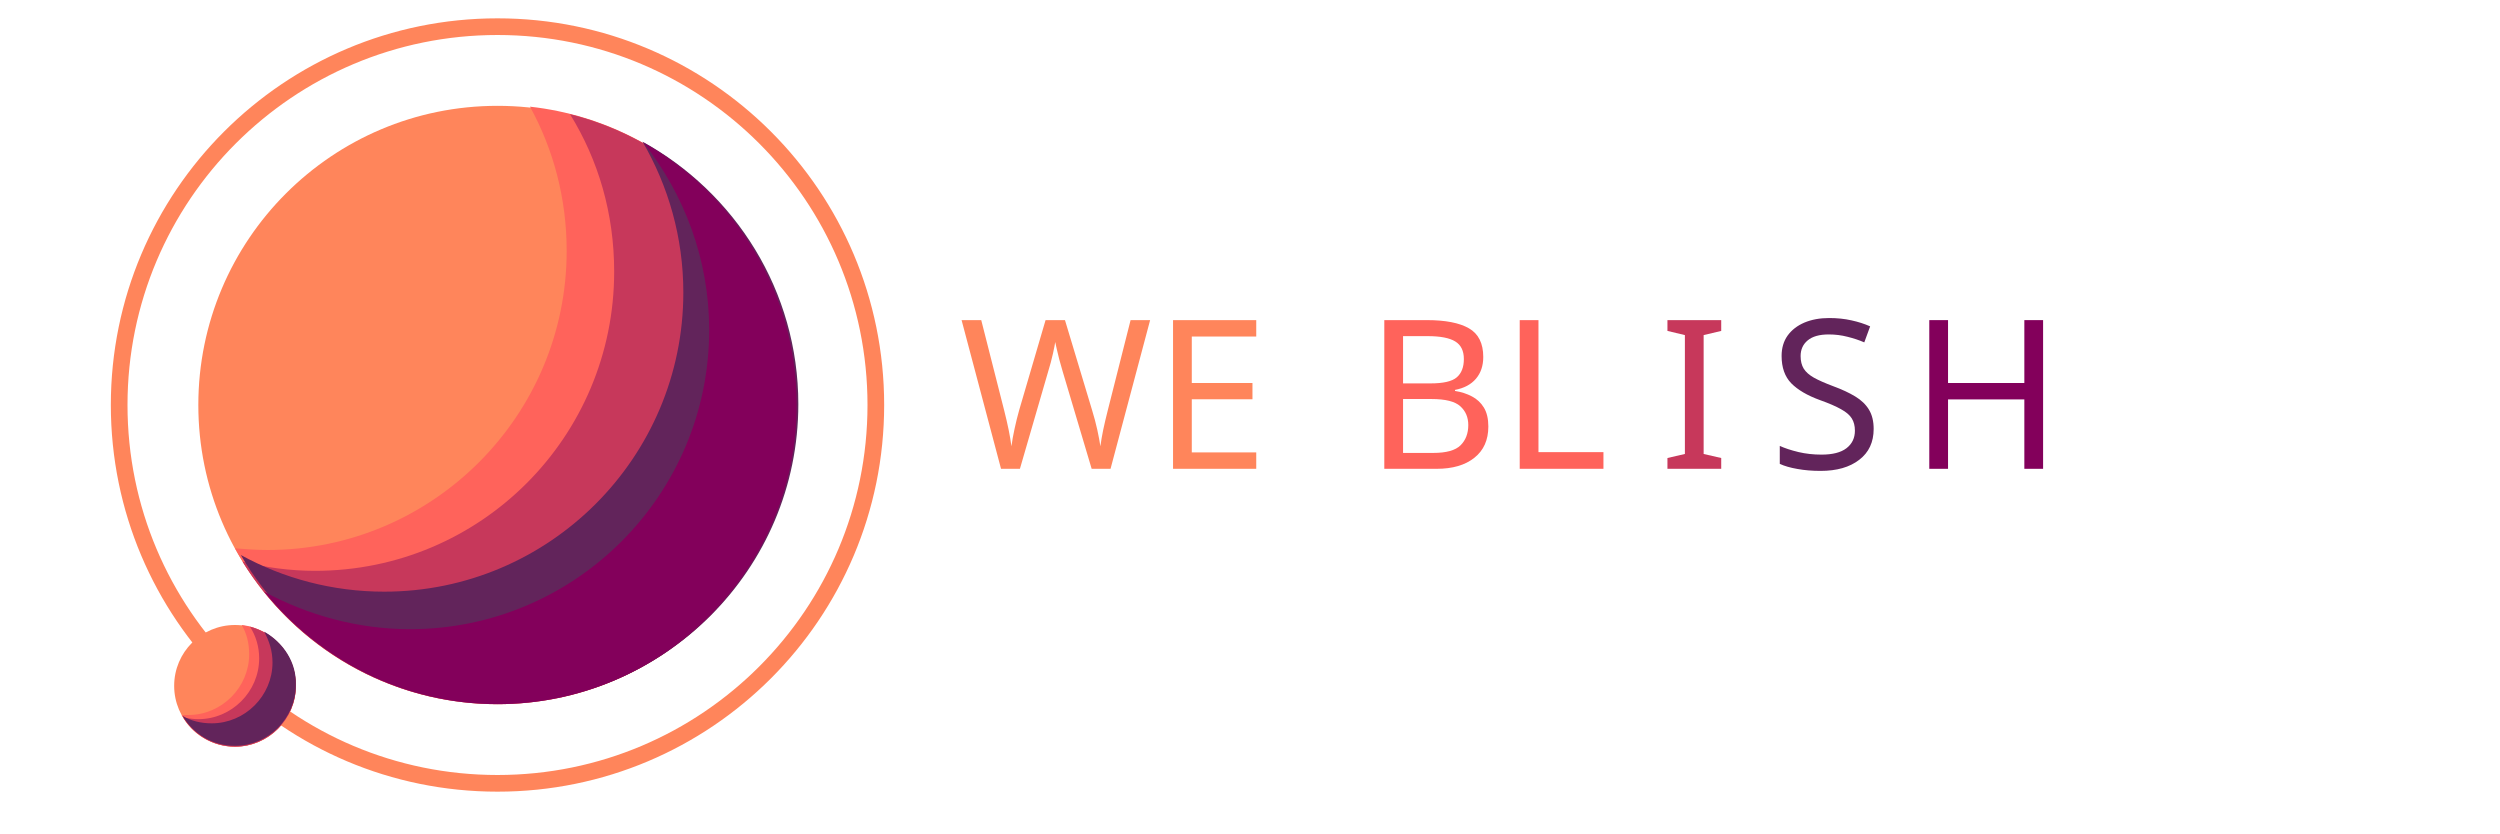
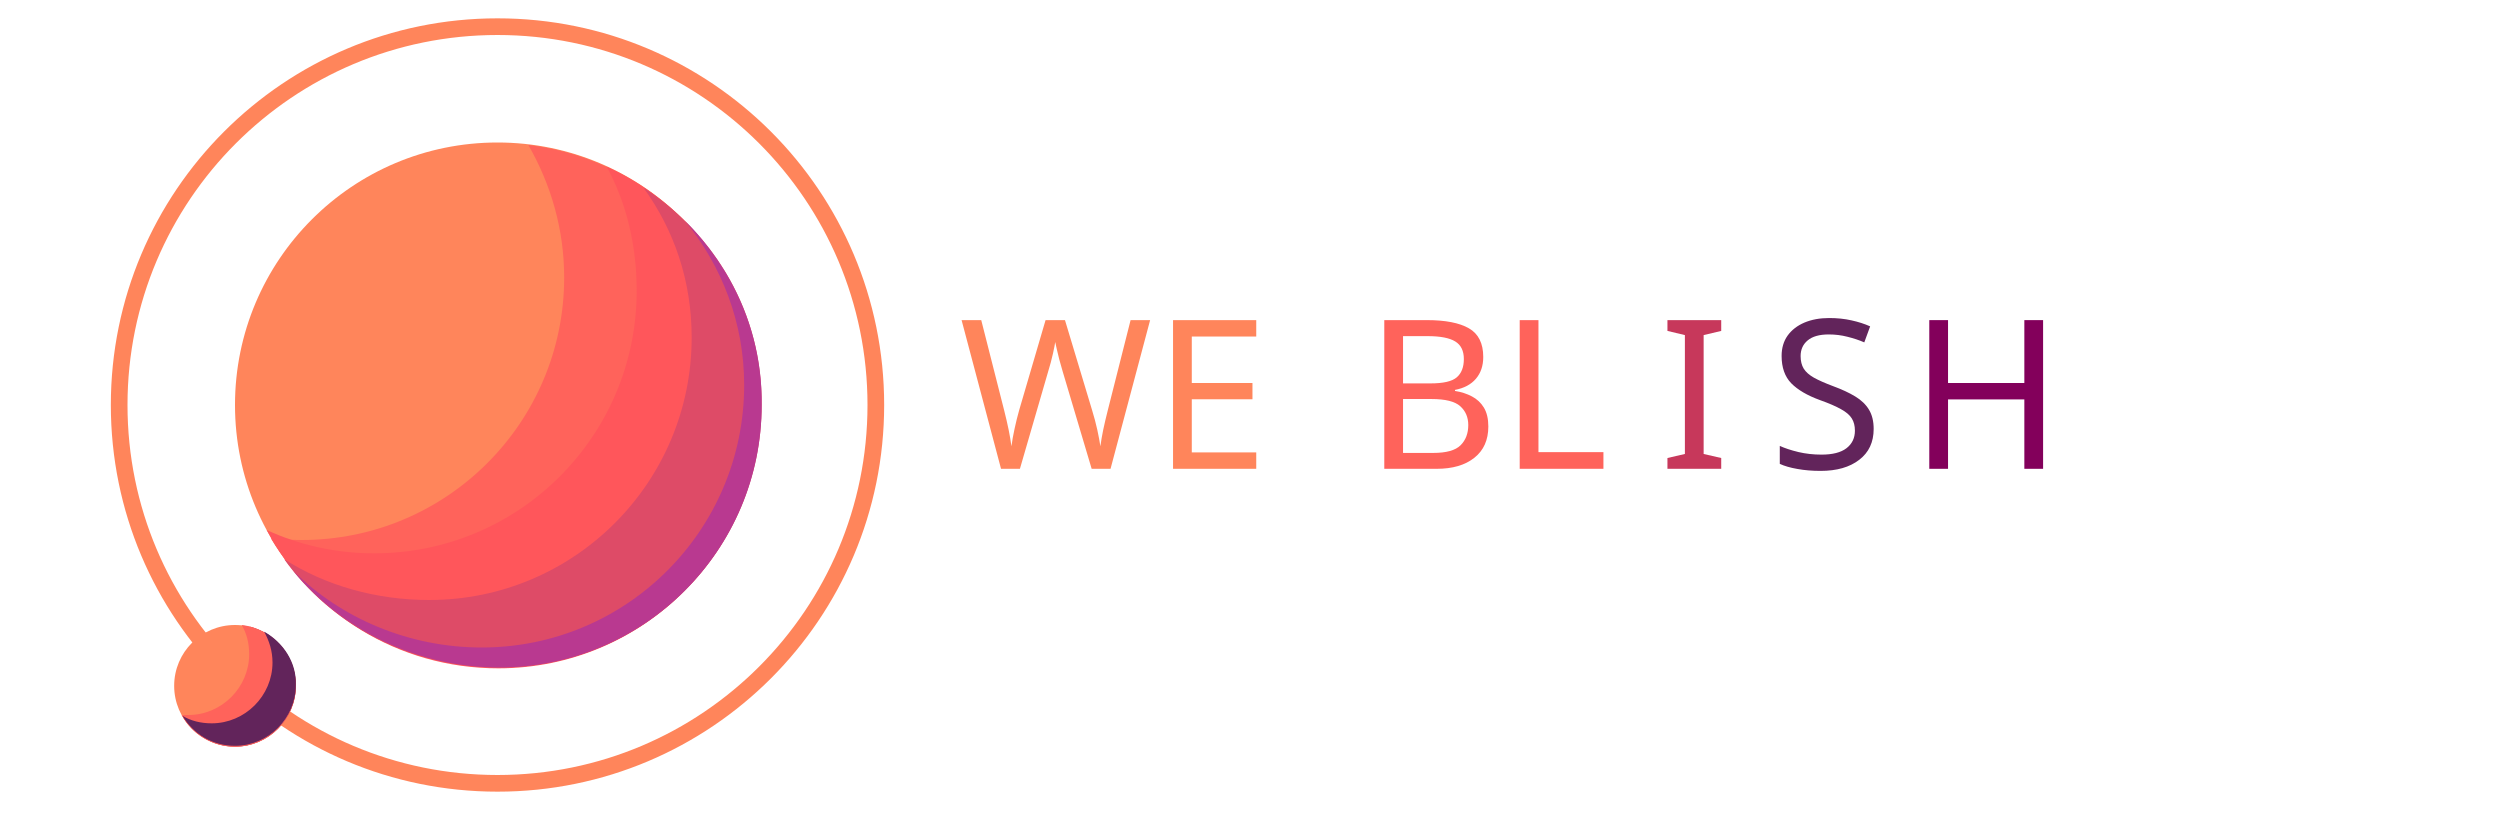
<svg xmlns="http://www.w3.org/2000/svg" version="1.1" id="Layer_1" x="0px" y="0px" viewBox="0 0 300 100" style="enable-background:new 0 0 300 100;" xml:space="preserve">
  <style type="text/css">
- 	.st0{fill:#FF855B;}
- 	.st1{fill:#FF635B;}
+ 	.st0{fill:none;stroke:#FF855B;stroke-width:2;stroke-miterlimit:10;}
+ 	.st1{fill:#FF855B;}
	.st2{fill:#C7385B;}
- 	.st3{fill:#62245B;}
- 	.st4{fill:#83005B;}
- 	.st5{fill:none;stroke:#FF855B;stroke-width:2;stroke-miterlimit:10;}
- 	.st6{font-family:'MontserratAlternates-Black';}
- 	.st7{font-size:25px;}
+ 	.st3{fill:#FF635B;}
+ 	.st4{fill:#62245B;}
+ 	.st5{font-family:'MontserratAlternates-Black';}
+ 	.st6{font-size:25px;}
+ 	.st7{fill:#83005B;}
+ 	.st8{fill:#FF565B;}
+ 	.st9{fill:#DE4B67;}
+ 	.st10{fill:#B93990;}
</style>
+   <circle class="st0" cx="59.7" cy="48.6" r="45.4" />
  <g>
-     <circle class="st0" cx="59.7" cy="48.6" r="35.9" />
-     <path class="st1" d="M63.6,12.8c2.8,5.1,4.4,11,4.4,17.3C68,49.9,51.9,66,32.1,66c-1.3,0-2.6-0.1-3.9-0.2   c6.1,11.1,17.9,18.6,31.5,18.6c19.8,0,35.9-16.1,35.9-35.9C95.6,30,81.6,14.8,63.6,12.8z" />
-     <path class="st2" d="M68.4,13.7c3.4,5.5,5.3,11.9,5.3,18.9c0,19.8-16,35.9-35.9,35.9c-3,0-5.9-0.4-8.7-1.1   c6.3,10.2,17.6,17.1,30.6,17.1c19.8,0,35.9-16.1,35.9-35.9C95.6,31.7,84,17.6,68.4,13.7z" />
-     <path class="st3" d="M77.1,17c3.1,5.3,4.9,11.5,4.9,18.1C82,54.9,65.9,71,46.1,71c-6.2,0-12.1-1.6-17.2-4.4   c6.2,10.7,17.8,17.8,31,17.8c19.8,0,35.9-16.1,35.9-35.9C95.8,34.9,88.2,23.1,77.1,17z" />
-     <path class="st4" d="M77.2,17.1c4.9,6.2,7.9,14,7.9,22.5c0,19.8-16.1,35.9-35.9,35.9c-6.3,0-12.3-1.7-17.5-4.5   c6.6,8.2,16.7,13.5,28,13.5c19.8,0,35.9-16.1,35.9-35.9C95.6,35,88.1,23.2,77.2,17.1z" />
+     <ellipse class="st1" cx="28.2" cy="82.3" rx="7.3" ry="7.3" />
+     <path class="st2" d="M30,75.2c0.7,1.1,1.1,2.4,1.1,3.8c0,4-3.3,7.3-7.3,7.3c-0.6,0-1.2-0.1-1.8-0.2c1.3,2.1,3.6,3.5,6.2,3.5   c4,0,7.3-3.3,7.3-7.3C35.5,78.8,33.1,76,30,75.2z" />
+     <path class="st3" d="M29,75c0.6,1,0.9,2.2,0.9,3.5c0,4-3.3,7.3-7.3,7.3c-0.3,0-0.5,0-0.8,0c1.2,2.3,3.7,3.8,6.4,3.8   c4,0,7.3-3.3,7.3-7.3C35.5,78.5,32.6,75.4,29,75z" />
+     <path class="st4" d="M31.7,75.8c0.6,1.1,1,2.3,1,3.7c0,4-3.3,7.3-7.3,7.3c-1.3,0-2.5-0.3-3.5-0.9c1.3,2.2,3.6,3.6,6.3,3.6   c4,0,7.3-3.3,7.3-7.3C35.6,79.5,34,77.1,31.7,75.8z" />
  </g>
-   <circle class="st5" cx="59.7" cy="48.6" r="45.4" />
-   <g>
-     <ellipse class="st0" cx="28.2" cy="82.3" rx="7.3" ry="7.3" />
-     <path class="st1" d="M29,75c0.6,1,0.9,2.2,0.9,3.5c0,4-3.3,7.3-7.3,7.3c-0.3,0-0.5,0-0.8,0c1.2,2.3,3.7,3.8,6.4,3.8   c4,0,7.3-3.3,7.3-7.3C35.5,78.5,32.6,75.4,29,75z" />
-     <path class="st2" d="M30,75.2c0.7,1.1,1.1,2.4,1.1,3.8c0,4-3.3,7.3-7.3,7.3c-0.6,0-1.2-0.1-1.8-0.2c1.3,2.1,3.6,3.5,6.2,3.5   c4,0,7.3-3.3,7.3-7.3C35.5,78.8,33.1,76,30,75.2z" />
-     <path class="st3" d="M31.7,75.8c0.6,1.1,1,2.3,1,3.7c0,4-3.3,7.3-7.3,7.3c-1.3,0-2.5-0.3-3.5-0.9c1.3,2.2,3.6,3.6,6.3,3.6   c4,0,7.3-3.3,7.3-7.3C35.6,79.5,34,77.1,31.7,75.8z" />
-   </g>
-   <text transform="matrix(1 0 0 1 115.0929 56.2577)">
-     <tspan x="0" y="0" class="st0 st6 st7">WE</tspan>
-     <tspan x="48.6" y="0" class="st1 st6 st7">BL</tspan>
-     <tspan x="84" y="0" class="st2 st6 st7">I</tspan>
-     <tspan x="97.2" y="0" class="st3 st6 st7">S</tspan>
-     <tspan x="114" y="0" class="st4 st6 st7">H</tspan>
-   </text>
+   <text transform="matrix(1 0 0 1 115.0929 56.2577)" class="st1 st5 st6">WE</text>
+   <text transform="matrix(1 0 0 1 163.6929 56.2577)" class="st3 st5 st6">BL</text>
+   <text transform="matrix(1 0 0 1 199.0929 56.2577)" class="st2 st5 st6">I</text>
+   <text transform="matrix(1 0 0 1 212.2929 56.2577)" class="st4 st5 st6">S</text>
+   <text transform="matrix(1 0 0 1 229.0929 56.2577)" class="st7 st5 st6">H</text>
+   <circle class="st1" cx="59.7" cy="48.6" r="31.5" />
+   <path class="st3" d="M63.4,17.4c2.7,4.7,4.3,10.1,4.3,15.9c0,17.4-14.1,31.5-31.5,31.5c-1.3,0-2.5-0.1-3.7-0.2  C38,73.8,48.1,80,59.7,80C77.1,80,91.2,66,91.2,48.6C91.2,32.5,79,19.2,63.4,17.4z" />
+   <path class="st8" d="M72.8,20c2.4,4.4,3.6,9.5,3.6,14.9c0,17.4-14.1,31.5-31.5,31.5c-4.6,0-9-1-12.9-2.8  c5.3,9.9,15.7,16.6,27.8,16.6c17.4,0,31.5-14.1,31.5-31.5C91.2,36,83.7,24.9,72.8,20z" />
+   <path class="st9" d="M77.2,22.5c3.7,5.1,5.8,11.2,5.8,18c0,17.4-14.1,31.5-31.5,31.5c-6.3,0-12.4-1.7-17.4-4.9  c5.7,8,15.3,13,25.8,13c17.4,0,31.5-14.1,31.5-31.5C91.5,37.6,85.8,28.1,77.2,22.5z" />
+   <path class="st10" d="M82.2,26.5c4.4,5.4,7.1,12.2,7.1,19.7c0,17.4-14.1,31.5-31.5,31.5c-8.7,0-16.9-3.5-22.6-9.2  c5.8,7.1,14.9,11.6,24.7,11.6c17.4,0,31.5-14.1,31.5-31.5C91.5,39.9,87.9,32.2,82.2,26.5z" />
</svg>
